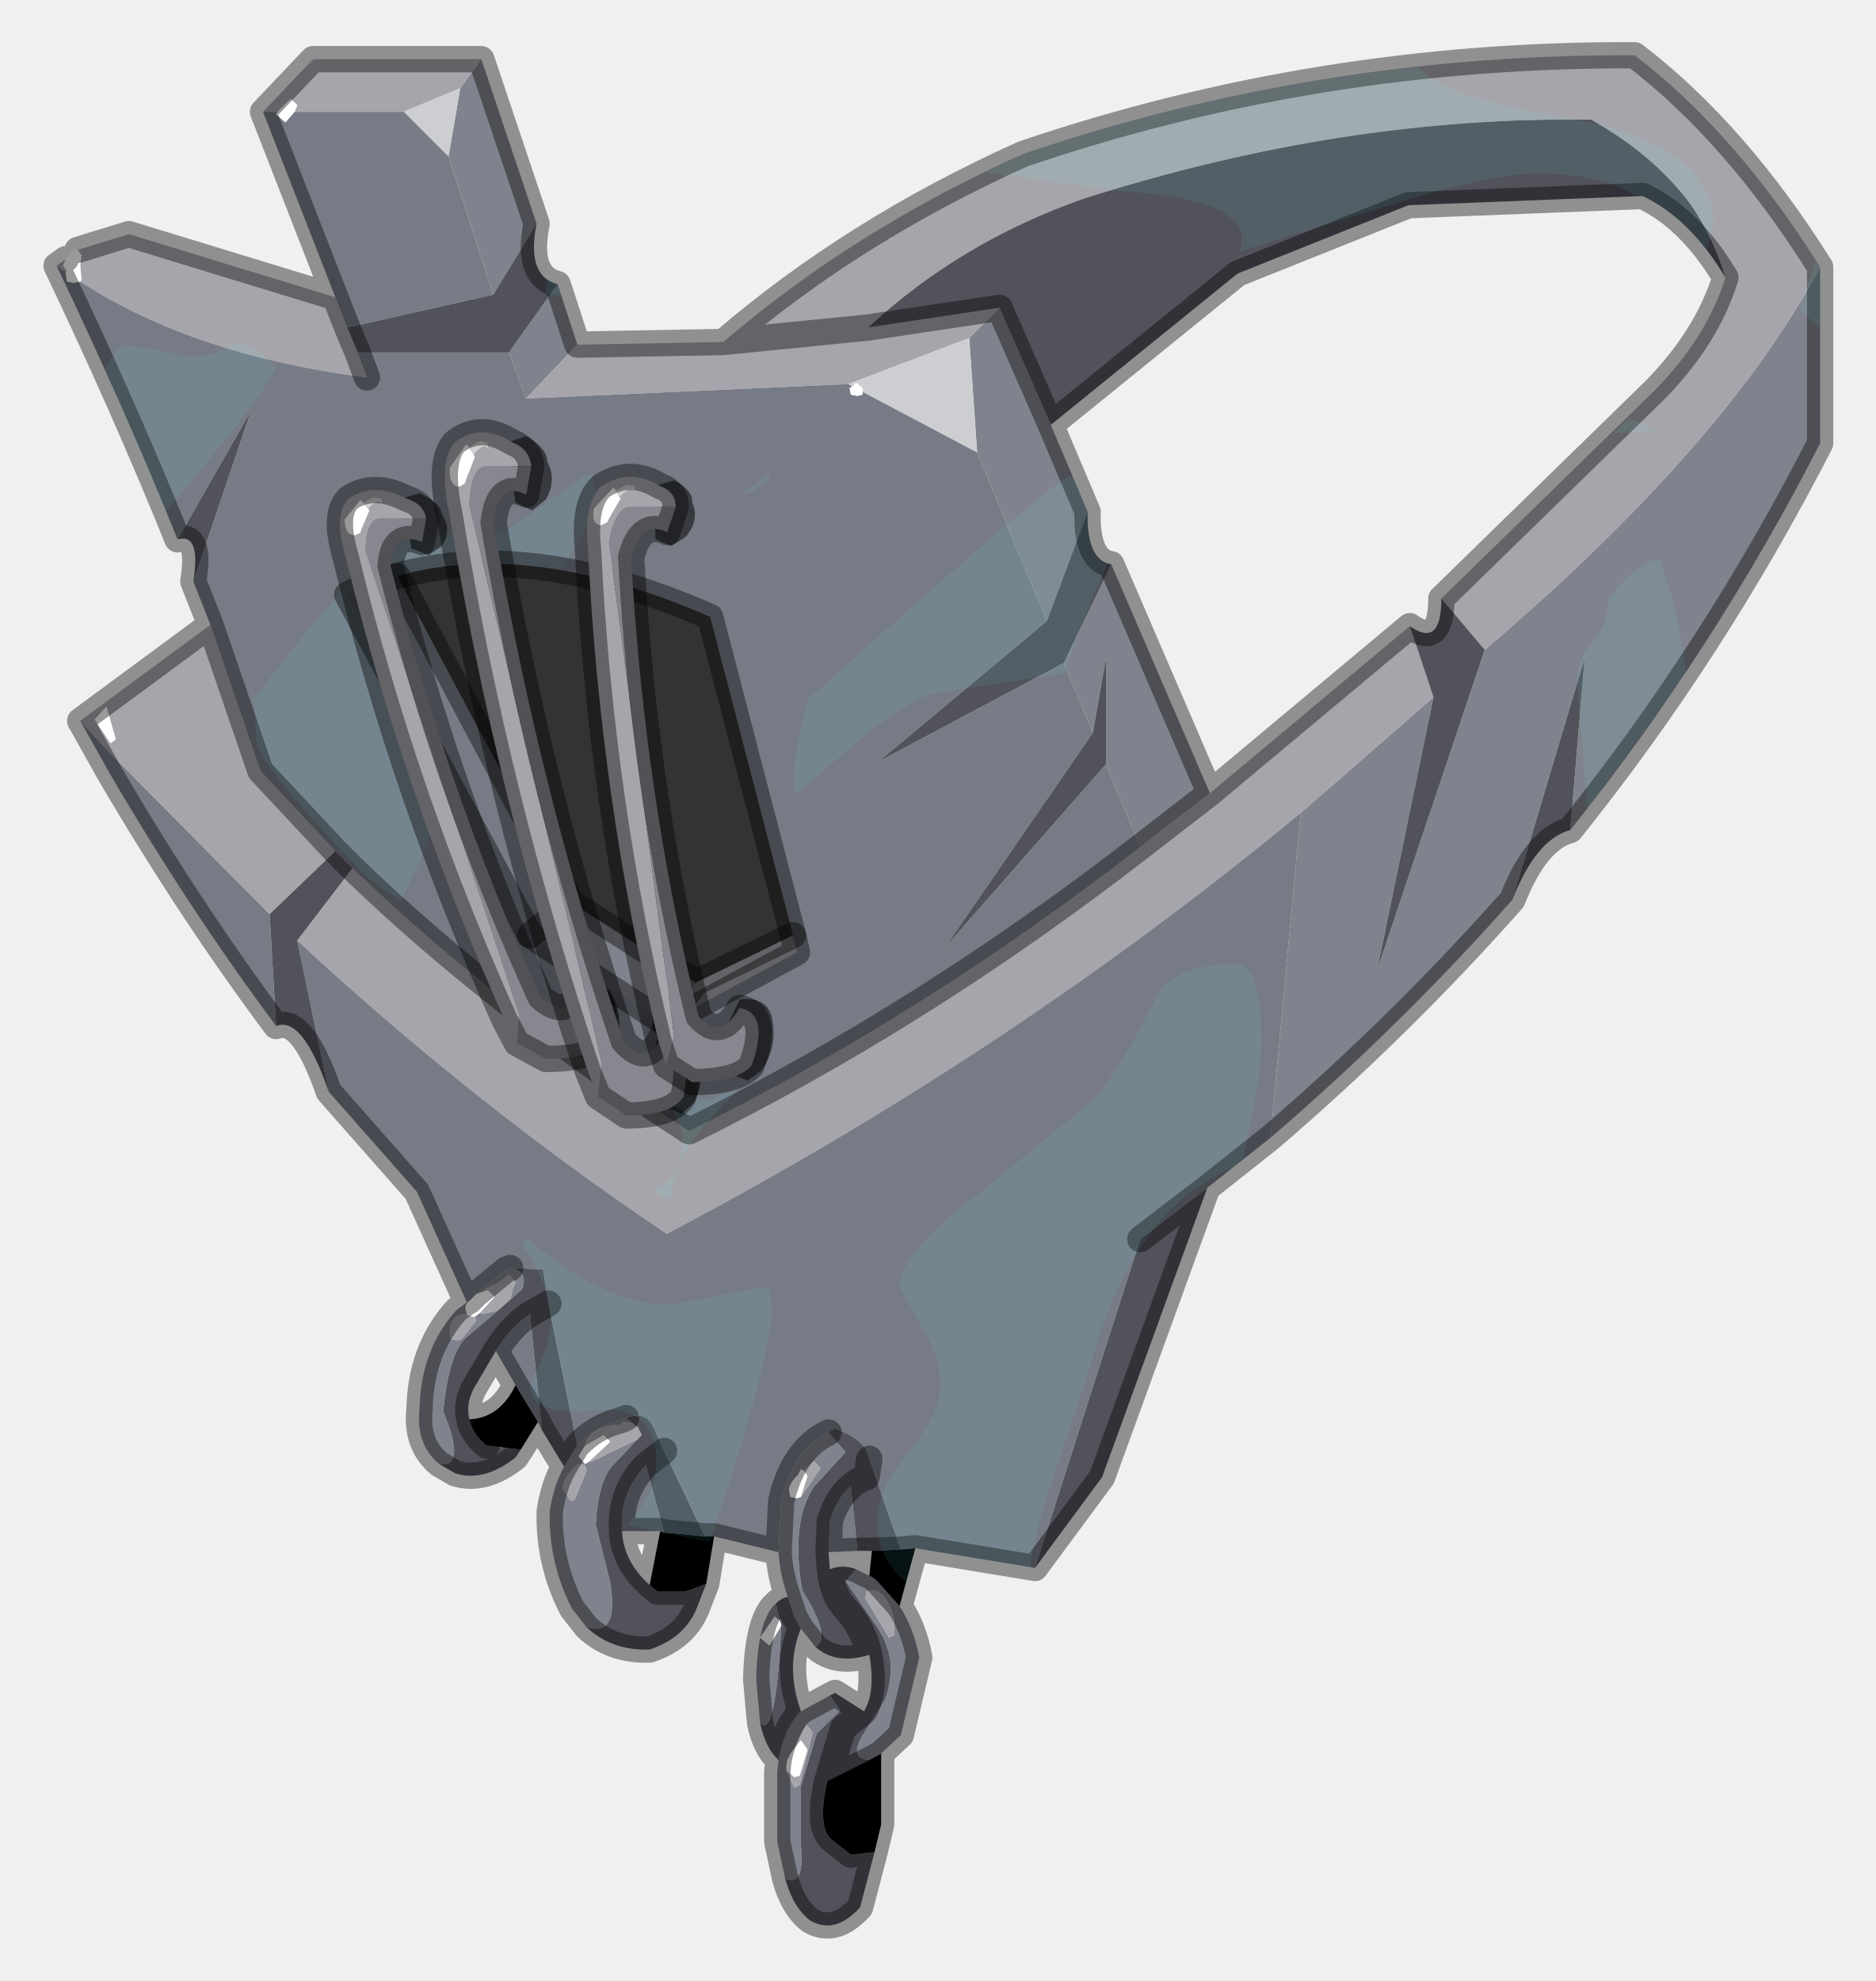
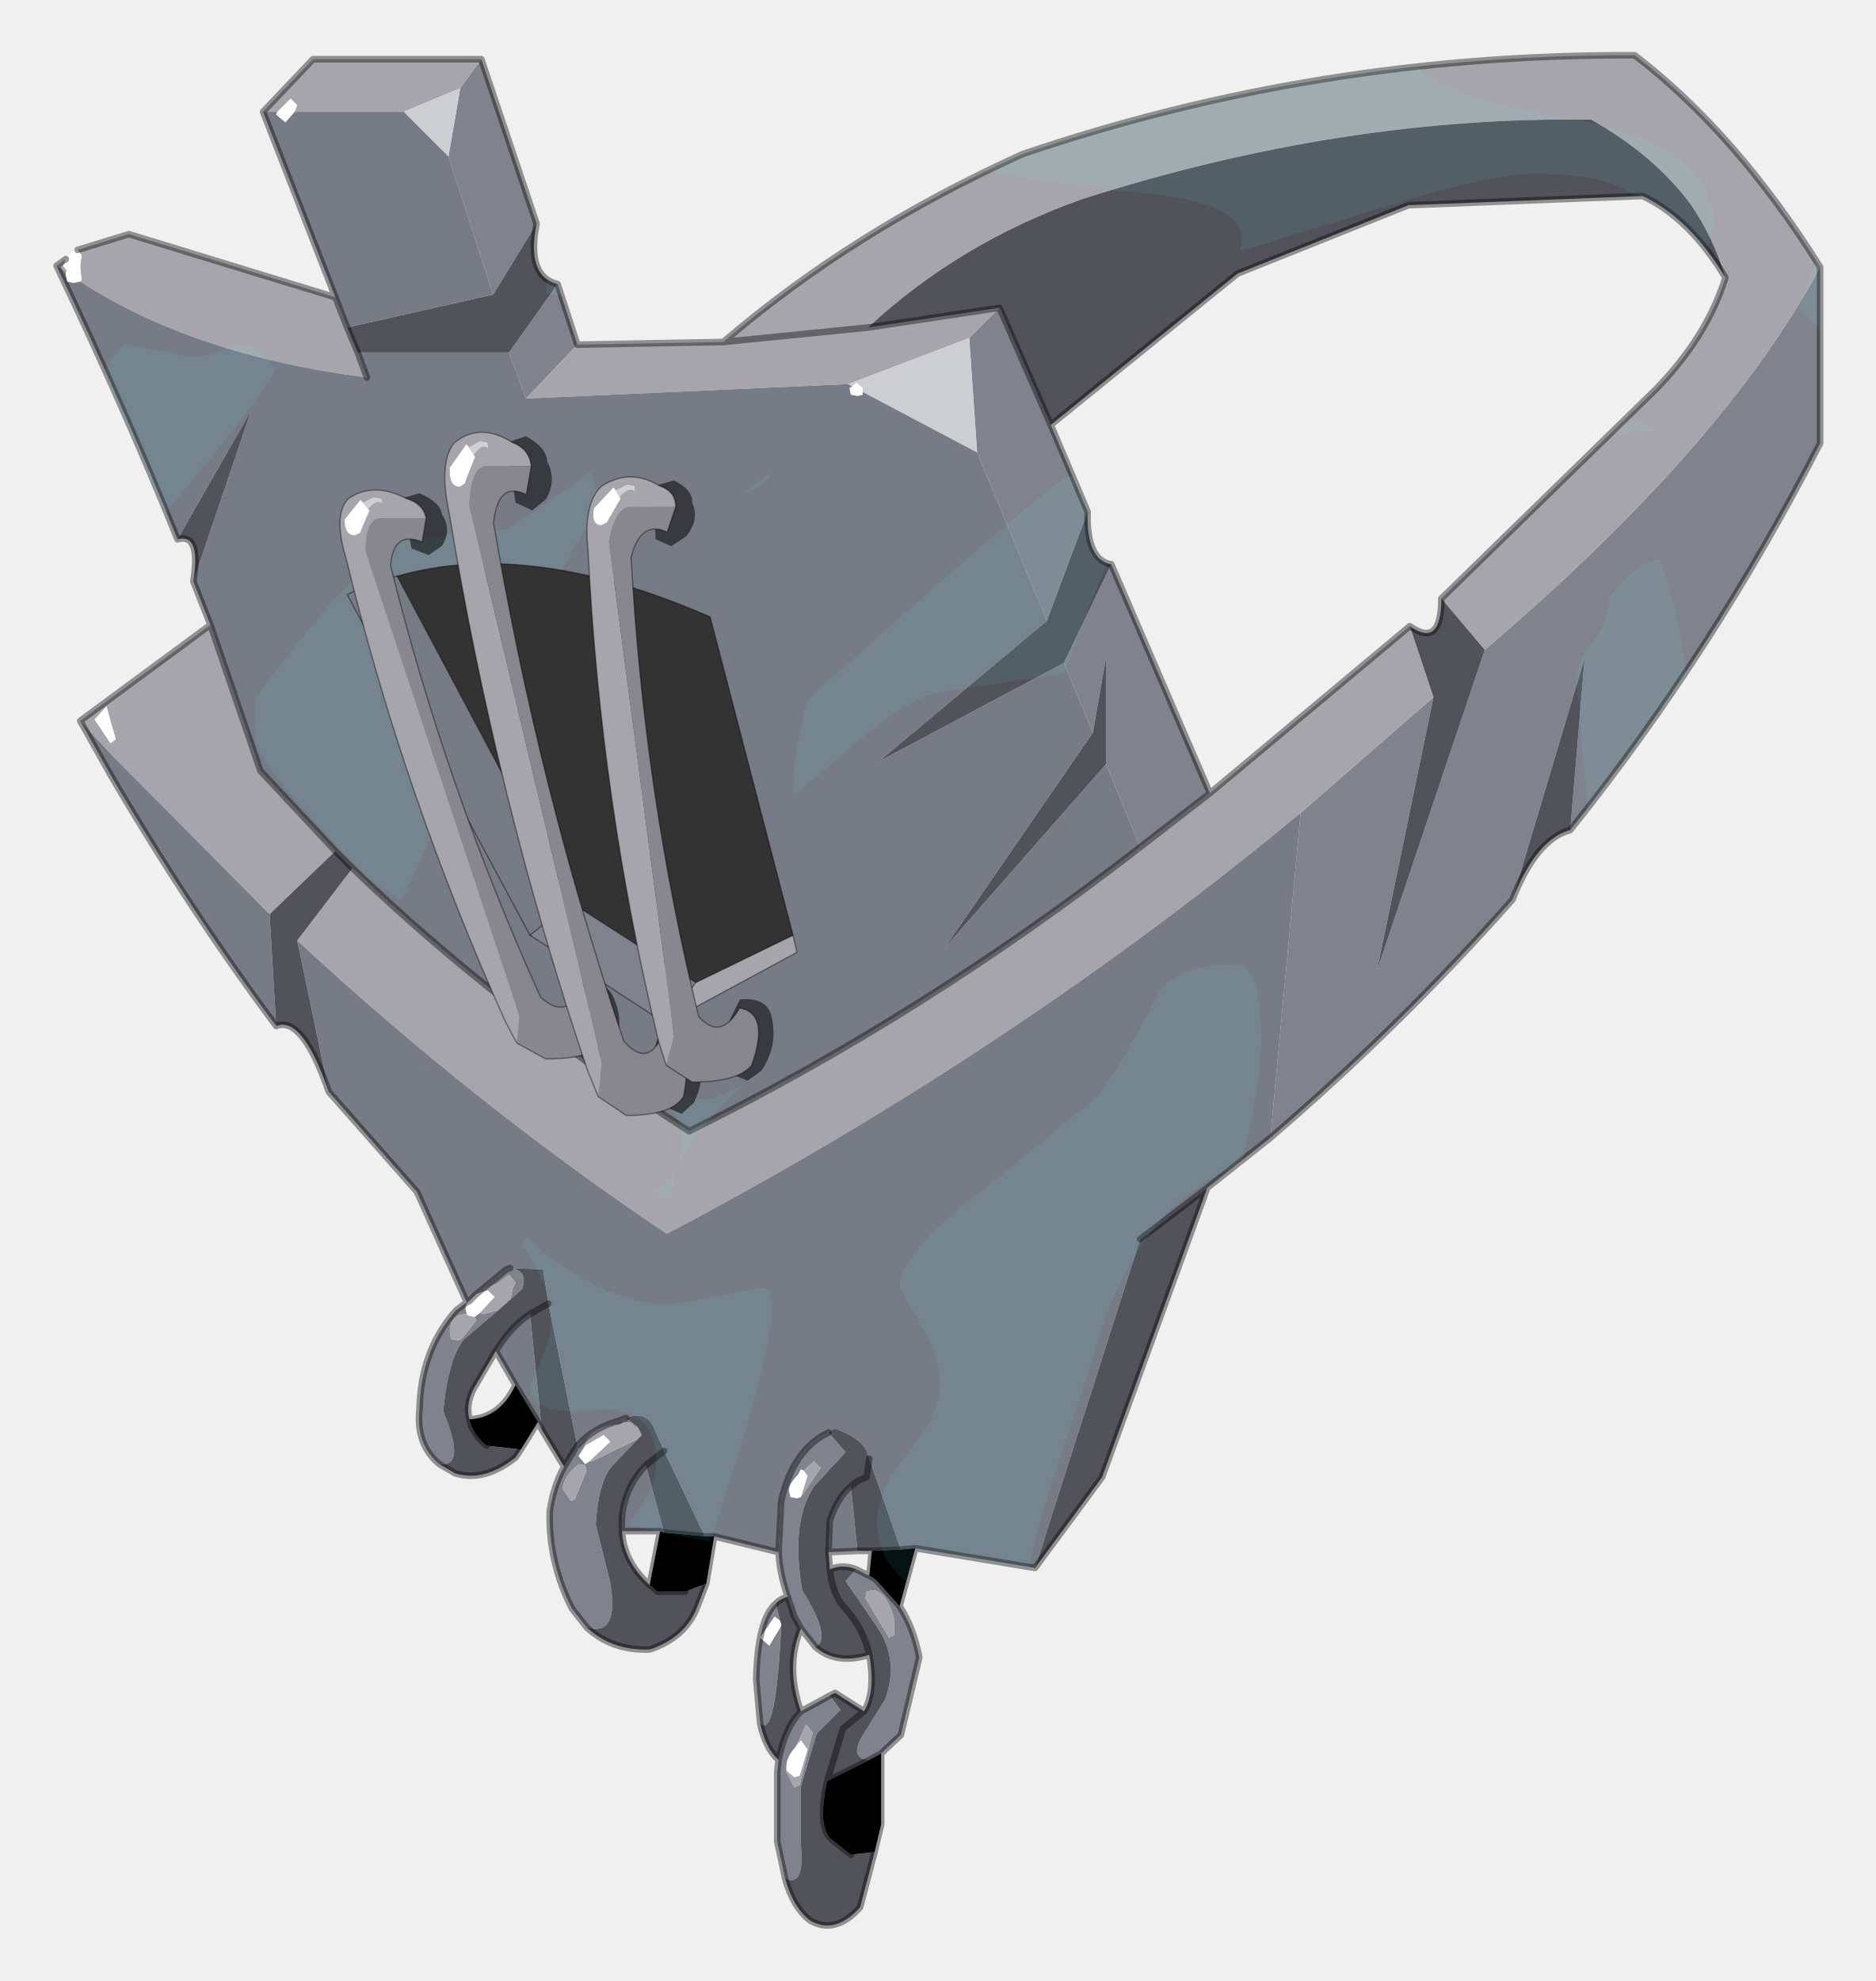
<svg xmlns="http://www.w3.org/2000/svg" xmlns:xlink="http://www.w3.org/1999/xlink" width="71.3" height="75.3" viewBox="239.3 162.8 71.3 75.3">
  <g transform="matrix(1, 0, 0, 1, 0, 0)">
    <use xlink:href="#object-0" width="67.25" height="71.3" transform="matrix(1, 0, 0, 1, 241.35, 164.8)" />
    <use xlink:href="#object-1" width="10.65" height="21.65" transform="matrix(1, 0, 0, 1, 252.2, 181.4)" />
    <use xlink:href="#object-3" width="10.65" height="21.65" transform="matrix(1, 0, -0.0457, 1.2009, 256.25, 179.2)" />
    <use xlink:href="#object-5" width="10.65" height="21.65" transform="matrix(1, 0, -0.1911, 1.0638, 261.9, 180.9)" />
  </g>
  <defs>
    <g transform="matrix(1, 0, 0, 1, -241.35, -164.8)" id="object-0">
      <path fill-rule="evenodd" fill="#80838d" stroke="none" d="M276.15 175.65L277.3 174.5L279.25 178.95L280.65 182.25L279.1 186.4L276.45 180L276.15 175.65M261.25 175.9L259.3 177.95L258.65 176.2L260.5 173.6L261.25 175.9M308.5 172.95L308.5 179.65Q304.45 187.55 299 194.35L299.55 187.8L296.8 197Q292.55 201.8 287.6 206.05L288.75 193.7L293.8 189.3L291.65 199.7L295.75 187.5Q304.9 179.7 308.5 172.95M273.5 223.85Q274.05 224.7 274.25 225.8L273.55 228.75L272.8 229.45L272.35 229.7Q271.5 229.65 272.2 228.6L272.95 227.4Q273.5 225.9 272.65 224.65L271.45 222.9L271.85 222.45L272.35 222.7Q272.5 222.75 272.65 222.9L273.5 223.85M269.15 234.2L268.85 232.8L268.85 230.15L268.9 229.7Q269.15 228.45 269.75 227.85L270.85 227.25L271.25 227.8L270.35 228.7L269.75 230.7L269.75 232.95Q269.9 234.55 269.15 234.2M268.2 228.3L268.05 226.65Q268.1 224.35 268.8 223.75L268.95 224.4L268.75 224.25L268.2 225.05L268.55 225.35L269 224.6Q268.8 228.95 268.2 228.3M269.25 223.5Q268.95 222.65 268.9 221.8L269 219.85Q269.45 217.9 270.8 217.25L271.45 218L270.25 219.3Q269.35 220.65 269.8 223.25Q270.95 225.1 270.3 225.4L269.75 224.7L269.5 224.25L269.25 223.5M261.6 224.65L261.05 223.95Q260.15 222.2 260.2 220.25Q260.35 219.25 260.75 218.55L261.15 217.9L261.25 217.75Q261.9 217.05 262.85 216.8L263.1 216.7L263.55 217.05L263.4 217L263.35 216.9L263 216.85L262.9 216.95Q261.7 217 261.55 217.75L261.3 218.15L261.55 218.45L261.7 218.35L261.75 218.35L261.8 218.35L263.55 217.5L262.55 218.55Q262.05 219.15 261.95 220.75L262.5 222.95Q262.85 225.05 261.6 224.65M256 218.45Q255.1 217.7 255.25 216.35Q255.3 214.1 256.65 212.6L257.05 212.3L257.15 212.25Q257 212.35 257 212.55L257.05 212.75Q256.4 212.75 256.4 213.45L256.45 213.7L256.7 213.75L256.85 213.7L257.4 213L257.35 212.85L257.55 212.7L257.65 212.75L258.25 212.6L256.95 213.7Q256.35 214.4 256.15 216.45Q257.05 218.6 256 218.45M257.6 165.05L259.7 171.3L258.05 174L256.35 168.75L256.8 166.15L257.6 165.05M285.3 192.95L282.65 195L281.35 191.85L281.35 187.8L280.85 190.65L279.75 188L281.55 184.25L285.3 192.95M269.75 219.7L270.5 218.6L270.25 218.35L269.85 218.7L269.75 218.65L269.65 218.85Q269.3 219.2 269.3 219.45L269.35 219.7L269.6 219.75L269.75 219.7M272.25 223.3L272.2 223.55L273.1 225.05L273.3 224.95L273.3 224.35Q273 223.25 272.45 223.25L272.25 223.3M269.2 230.1L269.2 230.15L269.5 230.75L269.7 230.65L270.2 228.65L269.95 228.35L269.55 229.2Q269.2 229.6 269.2 229.95L269.2 230.1M257.4 212L258.55 211.05L258.7 211Q259.4 211.1 259.15 211.8L258.7 212.2L258.8 211.75L258.9 211.55L258.65 211.25L258.2 211.6Q257.85 211.7 257.65 211.9L257.4 212M260.7 219.4L261 219.85L261.15 219.8L261.6 218.7L261.55 218.5L261.3 218.45Q260.7 218.95 260.7 219.4" />
      <path fill-rule="evenodd" fill="#a6a5ab" stroke="none" d="M277.3 174.5L276.15 175.65L271.55 177.4L259.3 177.95L261.25 175.9L266.8 175.8L272.3 175.25L277.3 174.5M272.3 175.25L266.8 175.8Q271.75 171.55 278.2 168.65Q289.4 164.85 301.45 164.9Q305.3 167.85 308.5 172.95Q304.9 179.7 295.75 187.5L294.1 185.55L302.25 177.6Q304.2 175.6 304.9 173.35Q304.45 171.85 303.6 170.6Q302.2 168.7 299.8 167.35Q290.4 167.2 280.5 170.35Q275.8 172 272.3 175.25M242.35 190.2L247.3 186.55L249.2 192.1L252.05 195.15L249.55 197.55L243.5 191.45L242.35 190.2M241.45 172.9L241.8 172.65L241.7 172.9L241.85 173.1L241.8 173.15L241.45 172.9M242.25 172.3L244.2 171.7L252.05 174.1L252.5 175.25L252.9 176.2L253.25 177.15Q246.65 176.3 242.35 173.5L242.4 173.45L242.35 172.9L242.4 172.5L242.25 172.3M249.3 167.05L251.2 165.05L257.6 165.05L256.8 166.15L254.65 167.05L250.5 167.05L250.6 166.8L250.35 166.55L249.85 167.05L249.3 167.05M292.9 186.6L293.8 189.3L288.75 193.7Q277.75 202.8 264.65 209.7Q257.35 204.8 250.6 198.55L252.7 195.8Q258.2 201.1 265.5 205.8Q274.4 201.4 282.65 195L285.3 192.95L292.9 186.6M269.85 218.7L270.25 218.35L270.5 218.6L269.75 219.7L270 218.9L269.85 218.7M272.25 223.3L272.45 223.25Q273 223.25 273.3 224.35L273.3 224.95L273.1 225.05L272.2 223.55L272.25 223.3M269.2 230.1L269.5 230.35L269.7 230.3L270 229.3L269.75 228.95L269.55 229.2L269.95 228.35L270.2 228.65L269.7 230.65L269.5 230.75L269.2 230.15L269.2 230.1M243.5 191.05L243.7 190.9L243.5 190.2L243.35 189.65L242.9 190.15L243.5 191.05M258.7 212.2L258.25 212.6L257.65 212.75L257.55 212.7L258.1 212.1L257.85 211.85L257.65 211.9Q257.85 211.7 258.2 211.6L258.65 211.25L258.9 211.55L258.8 211.75L258.7 212.2M261.7 218.35L262.5 217.6L262.25 217.35L261.55 217.75Q261.7 217 262.9 216.95L263 216.85L263.35 216.9L263.4 217L263.55 217.05L263.7 217.35L263.55 217.5L261.8 218.35L261.75 218.35L261.7 218.35M260.7 219.4Q260.7 218.95 261.3 218.45L261.55 218.5L261.6 218.7L261.15 219.8L261 219.85L260.7 219.4M257.05 212.75L257.1 212.8L257.3 212.85L257.35 212.85L257.4 213L256.85 213.7L256.7 213.75L256.45 213.7L256.4 213.45Q256.4 212.75 257.05 212.75" />
      <path fill-rule="evenodd" fill="#cdced1" stroke="none" d="M276.15 175.65L276.45 180L272.1 177.7L272.1 177.55L271.85 177.35L271.7 177.5L271.55 177.4L276.15 175.65M254.65 167.05L256.8 166.15L256.35 168.75L254.65 167.05" />
      <path fill-rule="evenodd" fill="#777b86" stroke="none" d="M276.45 180L279.1 186.4L272.7 191.75L279.75 188L280.85 190.65L275.2 198.85L281.35 191.85L282.65 195Q274.4 201.4 265.5 205.8Q258.2 201.1 252.7 195.8L252.05 195.15L249.2 192.1L247.3 186.55L246.65 184.9L248.85 178.4L246.05 183.3Q244.05 178.35 241.45 172.9L241.8 173.15L241.8 173.2L241.85 173.5L242.1 173.55L242.35 173.5Q246.65 176.3 253.25 177.15L252.9 176.2L258.65 176.2L259.3 177.95L271.55 177.4L271.7 177.5L271.6 177.55L271.65 177.8L271.9 177.85L272.1 177.8L272.1 177.7L276.45 180M287.6 206.05L285.2 207.95L282.65 209.9L278.65 222.4L274.1 221.65L273.55 221.7L272.35 218.25L272.25 217.95Q272 217.45 271.05 217.1Q270.9 217.15 270.8 217.25Q269.45 217.9 269 219.85L268.9 221.8L266.45 221.2L266.1 221.2L264.55 217.95L264.15 217.05Q263.85 216.4 263.1 216.7L262.85 216.8Q261.9 217.05 261.25 217.75L260.15 212.35L259.95 211.05L258.7 211L258.55 211.05L257.4 212L257.15 212.25L257.05 212.3L255.15 208.1L251.8 204.3L250.6 198.55Q257.35 204.8 264.65 209.7Q277.75 202.8 288.75 193.7L287.6 206.05M259.9 217.15L259.75 216.85L258.9 215.45L258.15 214.15Q258.75 213.2 259.45 212.75L259.9 217.15M249.8 201.8Q246.55 197.45 243.5 192.25L242.35 190.2L243.5 191.45L249.55 197.55L249.8 201.8M252.05 174.1L249.3 167.05L249.85 167.05L249.8 167.15L250.15 167.45L250.5 167.05L254.65 167.05L256.35 168.75L258.05 174L252.5 175.25L252.05 174.1M270.8 221.8L270.85 220.6Q271.15 219.7 271.65 219.3L271.9 221.75L270.8 221.8M263.85 218.5L264.55 221.05L264.4 221L262.95 221Q262.85 219.55 263.85 218.5" />
      <path fill-rule="evenodd" fill="#52525b" stroke="none" d="M279.1 186.4L280.65 182.25Q280.6 184.1 281.55 184.25L279.75 188L272.7 191.75L279.1 186.4M279.25 178.95L277.3 174.5L272.3 175.25Q275.8 172 280.5 170.35Q290.4 167.2 299.8 167.35Q302.2 168.7 303.6 170.6Q304.45 171.85 304.9 173.35Q303.55 171.1 301.75 170.25L292.85 170.6L286.35 173.2L279.25 178.95M299 194.35Q297.7 194.7 296.8 197L299.55 187.8L299 194.35M285.2 207.95L281.2 218.95L278.65 222.4L282.65 209.9L285.2 207.95M272.55 233.2L272 235.3Q271.05 236.35 270.1 235.8Q269.45 235.3 269.15 234.2Q269.9 234.55 269.75 232.95L269.75 230.7L270.35 228.7L271.25 227.8L270.85 227.25L271.05 227.15L272.15 227.85Q272.6 227.1 272.35 225.7Q271.1 226.1 270.3 225.4Q270.95 225.1 269.8 223.25Q269.35 220.65 270.25 219.3L271.45 218L270.8 217.25Q270.9 217.15 271.05 217.1Q272 217.45 272.25 217.95L272.35 218.25L272.25 218.95Q271.9 219.05 271.65 219.3Q271.15 219.7 270.85 220.6L270.8 221.8L270.85 222.45Q270.95 223.45 271.45 223.95Q272.15 224.75 272.35 225.7Q272.15 224.75 271.45 223.95Q270.95 223.45 270.85 222.45Q271.35 222.25 271.85 222.45L271.45 222.9L272.65 224.65Q273.5 225.9 272.95 227.4L272.2 228.6Q271.5 229.65 272.35 229.7L270.75 230.5L271.35 228.5L272.15 227.85L271.35 228.5L270.75 230.5Q270.35 232.3 270.95 232.75L271.65 233.3L272.55 233.2M268.9 229.7Q268.4 229.25 268.2 228.3Q268.8 228.95 269 224.6L269 224.55L268.95 224.4L268.8 223.75Q269 223.55 269.25 223.5L269.5 224.25L269.75 224.7Q269.15 226.15 269.75 227.85Q269.15 228.45 268.9 229.7M266.15 223L265.8 223.9Q265.35 225.05 264 225.5Q262.55 225.55 261.6 224.65Q262.85 225.05 262.5 222.95L261.95 220.75Q262.05 219.15 262.55 218.55L263.55 217.5L263.7 217.35L263.55 217.05L263.1 216.7Q263.85 216.4 264.15 217.05L264.55 217.95L266.1 221.2L264.55 221.05L263.85 218.5L264.55 217.95L263.85 218.5Q262.85 219.55 262.95 221Q263 222.15 264 223.05L264.3 223.3L265.35 223.3L266.15 223M260.75 218.55L259.9 217.15L259.45 212.75L260.15 212.35L259.95 211.05L258.7 211Q259.4 211.1 259.15 211.8L258.7 212.2L258.25 212.6L256.95 213.7Q256.35 214.4 256.15 216.45Q257.05 218.6 256 218.45L256.6 218.8Q257.7 219.15 258.9 218.2L259.1 217.9L257.8 217.75Q257.25 217.3 257.15 216.75Q257 216.2 257.3 215.6L258.15 214.15Q258.75 213.2 259.45 212.75L260.15 212.35L261.25 217.75L261.15 217.9L260.75 218.55M251.8 204.3Q250.8 201.4 249.8 201.8L249.55 197.55L252.05 195.15L252.7 195.8L250.6 198.55L251.8 204.3M246.65 184.9Q246.95 183.05 246.05 183.3L248.85 178.4L246.65 184.9M259.7 171.3Q259.3 173.3 260.5 173.6L258.65 176.2L252.9 176.2L252.5 175.25L258.05 174L259.7 171.3M292.9 186.6Q294.1 187.45 294.1 185.55L295.75 187.5L291.65 199.7L293.8 189.3L292.9 186.6M280.85 190.65L281.35 187.8L281.35 191.85L275.2 198.85L280.85 190.65M271.65 219.3Q271.9 219.05 272.25 218.95L272.35 218.25L273.55 221.7L272.45 221.75L271.9 221.75L271.65 219.3" />
      <path fill-rule="evenodd" fill="#ffffff" stroke="none" d="M271.7 177.5L271.85 177.35L272.1 177.55L272.1 177.7L272.1 177.8L271.9 177.85L271.65 177.8L271.6 177.55L271.7 177.5M241.8 172.65L242.15 172.25L242.25 172.3L242.4 172.5L242.35 172.9L242.4 173.45L242.35 173.5L242.1 173.55L241.85 173.5L241.8 173.2L241.8 173.15L241.85 173.1L241.7 172.9L241.8 172.65M269.75 219.7L269.6 219.75L269.35 219.7L269.3 219.45Q269.3 219.2 269.65 218.85L269.75 218.65L269.85 218.7L270 218.9L269.75 219.7M268.95 224.4L269 224.55L269 224.6L268.55 225.35L268.2 225.05L268.75 224.25L268.95 224.4M269.55 229.2L269.75 228.95L270 229.3L269.7 230.3L269.5 230.35L269.2 230.1L269.2 229.95Q269.2 229.6 269.55 229.2M250.5 167.05L250.15 167.45L249.8 167.15L249.85 167.05L250.35 166.55L250.6 166.8L250.5 167.05M243.5 191.05L242.9 190.15L243.35 189.65L243.5 190.2L243.7 190.9L243.5 191.05M261.55 217.75L262.25 217.35L262.5 217.6L261.7 218.35L261.55 218.45L261.3 218.15L261.55 217.75M257.4 212L257.65 211.9L257.85 211.85L258.1 212.1L257.55 212.7L257.35 212.85L257.3 212.85L257.1 212.8L257.05 212.75L257 212.55Q257 212.35 257.15 212.25L257.4 212" />
      <path fill-rule="evenodd" fill="#000000" stroke="none" d="M274.1 221.65L273.5 223.85L272.65 222.9Q272.5 222.75 272.35 222.7L272.45 221.75L273.55 221.7L274.1 221.65M272.8 229.45L272.8 232.15L272.55 233.2L271.65 233.3L270.95 232.75Q270.35 232.3 270.75 230.5L272.35 229.7L272.8 229.45M266.45 221.2L266.15 223L265.35 223.3L264.3 223.3L264 223.05L264.4 221L264.55 221.05L266.1 221.2L266.45 221.2M259.75 216.85L259.1 217.9L257.8 217.75Q257.25 217.3 257.15 216.75Q258.3 216.7 258.9 215.45L259.75 216.85" />
-       <path fill="none" stroke="#000000" stroke-opacity="0.4" vector-effect="non-scaling-stroke" stroke-width="1" stroke-linecap="round" stroke-linejoin="round" d="M280.65 182.25L279.25 178.95L277.3 174.5L272.3 175.25L266.8 175.8L261.25 175.9L260.5 173.6Q259.3 173.3 259.7 171.3L257.6 165.05L251.2 165.05L249.3 167.05L252.05 174.1L244.2 171.7L242.25 172.3M304.9 173.35Q303.55 171.1 301.75 170.25L292.85 170.6L286.35 173.2L279.25 178.95M266.8 175.8Q271.75 171.55 278.2 168.65Q289.4 164.85 301.45 164.9Q305.3 167.85 308.5 172.95L308.5 179.65Q304.45 187.55 299 194.35Q297.7 194.7 296.8 197Q292.55 201.8 287.6 206.05L285.2 207.95L281.2 218.95L278.65 222.4L274.1 221.65L273.5 223.85Q274.05 224.7 274.25 225.8L273.55 228.75L272.8 229.45L272.8 232.15L272.55 233.2L272 235.3Q271.05 236.35 270.1 235.8Q269.45 235.3 269.15 234.2L268.85 232.8L268.85 230.15L268.9 229.7Q268.4 229.25 268.2 228.3L268.05 226.65Q268.1 224.35 268.8 223.75Q269 223.55 269.25 223.5Q268.95 222.65 268.9 221.8L266.45 221.2L266.15 223L265.8 223.9Q265.35 225.05 264 225.5Q262.55 225.55 261.6 224.65L261.05 223.95Q260.15 222.2 260.2 220.25Q260.35 219.25 260.75 218.55L259.9 217.15L259.75 216.85L259.1 217.9L258.9 218.2Q257.7 219.15 256.6 218.8L256 218.45Q255.1 217.7 255.25 216.35Q255.3 214.1 256.65 212.6L257.05 212.3L255.15 208.1L251.8 204.3Q250.8 201.4 249.8 201.8Q246.55 197.45 243.5 192.25L242.35 190.2L247.3 186.55L246.65 184.9Q246.95 183.05 246.05 183.3Q244.05 178.35 241.45 172.9L241.8 172.65M294.1 185.55L302.25 177.6Q304.2 175.6 304.9 173.35M292.9 186.6Q294.1 187.45 294.1 185.55M292.9 186.6L285.3 192.95L282.65 195Q274.4 201.4 265.5 205.8Q258.2 201.1 252.7 195.8L252.05 195.15L249.2 192.1L247.3 186.55M281.55 184.25Q280.6 184.1 280.65 182.25M285.3 192.95L281.55 184.25M270.3 225.4Q271.1 226.1 272.35 225.7Q272.15 224.75 271.45 223.95Q270.95 223.45 270.85 222.45L270.8 221.8L270.85 220.6Q271.15 219.7 271.65 219.3Q271.9 219.05 272.25 218.95L272.35 218.25M273.55 221.7L274.1 221.65M270.8 217.25Q269.45 217.9 269 219.85L268.9 221.8M272.45 221.75L273.55 221.7M271.85 222.45L272.35 222.7L272.45 221.75L271.9 221.75L270.8 221.8M272.35 229.7L272.8 229.45M272.35 222.7Q272.5 222.75 272.65 222.9L273.5 223.85M269.75 224.7L270.3 225.4M269.25 223.5L269.5 224.25L269.75 224.7Q269.15 226.15 269.75 227.85L270.85 227.25L271.05 227.15L272.15 227.85Q272.6 227.1 272.35 225.7M270.85 222.45Q271.35 222.25 271.85 222.45M272.15 227.85L271.35 228.5L270.75 230.5L272.35 229.7M269.75 227.85Q269.15 228.45 268.9 229.7M270.75 230.5Q270.35 232.3 270.95 232.75L271.65 233.3M285.2 207.95L282.65 209.9M253.25 177.15L252.9 176.2L252.5 175.25L252.05 174.1M261.25 217.75Q261.9 217.05 262.85 216.8L263.1 216.7M266.1 221.2L266.45 221.2M257.4 212L258.55 211.05L258.7 211M260.15 212.35L259.45 212.75Q258.75 213.2 258.15 214.15L257.3 215.6Q257 216.2 257.15 216.75Q258.3 216.7 258.9 215.45L259.75 216.85M257.15 216.75Q257.25 217.3 257.8 217.75M261.15 217.9L260.75 218.55M264.55 217.95L263.85 218.5Q262.85 219.55 262.95 221L264.4 221L264.55 221.05L266.1 221.2M257.15 212.25L257.05 212.3M257.15 212.25L257.4 212M264.4 221L264 223.05L264.3 223.3L265.35 223.3M262.95 221Q263 222.15 264 223.05M258.15 214.15L258.9 215.45" />
+       <path fill="none" stroke="#000000" stroke-opacity="0.4" vector-effect="non-scaling-stroke" stroke-width="0.25" stroke-linecap="round" stroke-linejoin="round" d="M280.65 182.25L279.25 178.95L277.3 174.5L272.3 175.25L266.8 175.8L261.25 175.9L260.5 173.6Q259.3 173.3 259.7 171.3L257.6 165.05L251.2 165.05L249.3 167.05L252.05 174.1L244.2 171.7L242.25 172.3M304.9 173.35Q303.55 171.1 301.75 170.25L292.85 170.6L286.35 173.2L279.25 178.95M266.8 175.8Q271.75 171.55 278.2 168.65Q289.4 164.85 301.45 164.9Q305.3 167.85 308.5 172.95L308.5 179.65Q304.45 187.55 299 194.35Q297.7 194.7 296.8 197Q292.55 201.8 287.6 206.05L285.2 207.95L281.2 218.95L278.65 222.4L274.1 221.65L273.5 223.85Q274.05 224.7 274.25 225.8L273.55 228.75L272.8 229.45L272.8 232.15L272.55 233.2L272 235.3Q271.05 236.35 270.1 235.8Q269.45 235.3 269.15 234.2L268.85 232.8L268.85 230.15L268.9 229.7Q268.4 229.25 268.2 228.3L268.05 226.65Q268.1 224.35 268.8 223.75Q269 223.55 269.25 223.5Q268.95 222.65 268.9 221.8L266.45 221.2L266.15 223L265.8 223.9Q265.35 225.05 264 225.5Q262.55 225.55 261.6 224.65L261.05 223.95Q260.15 222.2 260.2 220.25Q260.35 219.25 260.75 218.55L259.9 217.15L259.75 216.85L259.1 217.9L258.9 218.2Q257.7 219.15 256.6 218.8L256 218.45Q255.1 217.7 255.25 216.35Q255.3 214.1 256.65 212.6L257.05 212.3L255.15 208.1L251.8 204.3Q250.8 201.4 249.8 201.8Q246.55 197.45 243.5 192.25L242.35 190.2L247.3 186.55L246.65 184.9Q246.95 183.05 246.05 183.3Q244.05 178.35 241.45 172.9L241.8 172.65M294.1 185.55L302.25 177.6Q304.2 175.6 304.9 173.35M292.9 186.6Q294.1 187.45 294.1 185.55M292.9 186.6L285.3 192.95L282.65 195Q274.4 201.4 265.5 205.8Q258.2 201.1 252.7 195.8L252.05 195.15L249.2 192.1L247.3 186.55M281.55 184.25Q280.6 184.1 280.65 182.25M285.3 192.95L281.55 184.25M270.3 225.4Q271.1 226.1 272.35 225.7Q272.15 224.75 271.45 223.95Q270.95 223.45 270.85 222.45L270.8 221.8L270.85 220.6Q271.15 219.7 271.65 219.3Q271.9 219.05 272.25 218.95L272.35 218.25M273.55 221.7L274.1 221.65M270.8 217.25Q269.45 217.9 269 219.85L268.9 221.8M272.45 221.75L273.55 221.7M271.85 222.45L272.35 222.7L272.45 221.75L271.9 221.75L270.8 221.8M272.35 229.7L272.8 229.45M272.35 222.7Q272.5 222.75 272.65 222.9L273.5 223.85M269.75 224.7L270.3 225.4M269.25 223.5L269.5 224.25L269.75 224.7Q269.15 226.15 269.75 227.85L270.85 227.25L271.05 227.15L272.15 227.85Q272.6 227.1 272.35 225.7M270.85 222.45Q271.35 222.25 271.85 222.45M272.15 227.85L271.35 228.5L270.75 230.5L272.35 229.7M269.75 227.85Q269.15 228.45 268.9 229.7M270.75 230.5Q270.35 232.3 270.95 232.75L271.65 233.3M285.2 207.95L282.65 209.9M253.25 177.15L252.9 176.2L252.5 175.25L252.05 174.1M261.25 217.75Q261.9 217.05 262.85 216.8L263.1 216.7M266.1 221.2L266.45 221.2M257.4 212L258.55 211.05L258.7 211M260.15 212.35L259.45 212.75Q258.75 213.2 258.15 214.15L257.3 215.6Q257 216.2 257.15 216.75Q258.3 216.7 258.9 215.45L259.75 216.85M257.15 216.75Q257.25 217.3 257.8 217.75M261.15 217.9L260.75 218.55M264.55 217.95L263.85 218.5Q262.85 219.55 262.95 221L264.4 221L264.55 221.05L266.1 221.2M257.15 212.25L257.05 212.3M257.15 212.25L257.4 212M264.4 221L264 223.05L264.3 223.3L265.35 223.3M262.95 221Q263 222.15 264 223.05M258.15 214.15L258.9 215.45" />
      <path fill-rule="evenodd" fill="#66ffff" fill-opacity="0.078" stroke="none" d="M280.1 180.9L280.65 182.25Q280.6 183.95 281.4 184.25L280.8 185.6L279.75 188.4L275.1 189.1Q273.85 189.25 271.3 191.5L269.55 193L269.45 192.7Q269.5 191.3 270 189.4Q279.5 180.9 280 180.9L280.1 180.9M276.75 169.35L278.2 168.65Q285.55 166.15 293.25 165.35Q294.05 166.45 298.75 167.25Q304.45 168.25 304.45 171.35L304.2 172.3Q303.1 170.9 301.75 170.25L301.4 170.2Q300.25 169.4 297.65 169.4Q295.95 169.4 291.65 170.75L286.45 172.35L286.45 172.3Q287.1 170.35 281.7 170.05L276.75 169.35M301.25 178.7L302.25 179.2L300.65 179.25L301.25 178.7M308.5 175.3L307.7 174.55L308.35 172.7L308.5 172.95L308.5 175.3M300.45 185.6L300.45 185.55L300.65 185.3Q301.6 184.15 302.4 184.05Q303.15 186.1 303.4 188.4L299.65 193.55L299.25 188.65Q299.25 187.9 299.85 187.2Q300.45 186.45 300.45 185.6M283.85 200.05Q284.65 199.45 286.3 199.45Q287.25 199.45 287.25 202.35Q287.25 203.85 286.55 206.85L286.15 207.2Q282.3 208.8 280.75 214.75L279.2 219.4Q278.65 221.1 278.45 222.4L274.1 221.65L273.75 222.95L273.65 222.85Q272.65 222 272.65 220.6Q272.65 219.45 273.85 218Q275.05 216.5 275.05 215.45Q275.05 214.35 274.3 213.15L273.5 211.75Q273.5 210.4 276.6 208.1L281 204.5Q281.95 203.3 283.35 200.55L283.6 200.2L283.85 200.05M245.8 176.2Q246.95 176.6 248 175.95Q248.7 175.55 249.8 176.8Q248.9 178.4 245.6 182.25L243.3 176.85Q243.8 175.9 244.1 175.9L245.8 176.2M251.35 165.05L250.8 165.5L251.2 165.05L251.35 165.05M260.5 173.6L260.65 174.05L260.05 173.95L260.1 173.45L260.5 173.6M258.65 182.9L261.75 180.75L262 181.5L261.9 182.35Q260.35 184.85 258.55 188.5L254.55 197.05L253.2 196.1Q249.1 191.8 249.05 191L248.95 189.4L249.75 188.35Q253.65 183.25 255.1 183.25L258.65 182.9M267.85 181.5L267.6 181.55L267.6 181.5L268.55 180.8L268.55 181L267.85 181.5M255.45 203.5L255.35 203.35L255.55 203.5L255.45 203.5M266.35 204.6L267.55 204.05Q264.85 206.55 264.85 208.2L264.85 208.35L264.5 208.35L264.15 208.05Q265.25 207.5 265.25 206.15Q265.25 205.25 264.05 203.95L264.65 203.85Q265.2 204.6 266.35 204.6M264.85 212.4L268.2 211.75Q268.7 211.75 268.55 211.9L268.65 212.4Q268.65 214.4 266.3 221.4L264.4 221.05L264.4 221L264.2 221L263.15 220.75Q264.25 219.55 264.25 218.35Q264.25 216.15 261.85 216.4Q259.45 216.65 259.45 215.45Q260.25 213.85 260.25 213.05Q260.25 211.65 259.15 210.1L259.35 209.85L259.9 210.35Q262.55 212.4 264.85 212.4" />
      <path fill-rule="evenodd" fill="#a6a5ab" stroke="none" d="M269.45 198.35L269.6 199L264.6 201.7L265.75 200.15L269.45 198.35" />
      <path fill-rule="evenodd" fill="#333333" stroke="none" d="M269.45 198.35L265.75 200.15L261 197.1L254.4 184.7Q259.45 183.25 266.3 186.25L269.45 198.35" />
      <path fill-rule="evenodd" fill="#80838d" stroke="none" d="M265.75 200.15L264.6 201.7L259.45 198.35L261 197.1L265.75 200.15" />
      <path fill-rule="evenodd" fill="#777b86" stroke="none" d="M259.45 198.35L252.5 185.4Q253.4 184.95 254.4 184.7L261 197.1L259.45 198.35" />
-       <path fill="none" stroke="#000000" stroke-opacity="0.4" vector-effect="non-scaling-stroke" stroke-width="1" stroke-linecap="round" stroke-linejoin="round" d="M264.6 201.7L269.6 199L269.45 198.35L266.3 186.25Q259.45 183.25 254.4 184.7Q253.4 184.95 252.5 185.4L259.45 198.35L264.6 201.7" />
-       <path fill="none" stroke="#000000" stroke-opacity="0.4" vector-effect="non-scaling-stroke" stroke-width="1" stroke-linecap="round" stroke-linejoin="round" d="M269.45 198.35L265.75 200.15L264.6 201.7M261 197.1L265.75 200.15M261 197.1L254.4 184.7M259.45 198.35L261 197.1" />
+       <path fill="none" stroke="#000000" stroke-opacity="0.4" vector-effect="non-scaling-stroke" stroke-width="0.05" stroke-linecap="round" stroke-linejoin="round" d="M264.6 201.7L269.6 199L269.45 198.35L266.3 186.25Q259.45 183.25 254.4 184.7Q253.4 184.95 252.5 185.4L259.45 198.35L264.6 201.7" />
+       <path fill="none" stroke="#000000" stroke-opacity="0.4" vector-effect="non-scaling-stroke" stroke-width="0.05" stroke-linecap="round" stroke-linejoin="round" d="M269.45 198.35L265.75 200.15L264.6 201.7M261 197.1L265.75 200.15M261 197.1L254.4 184.7M259.45 198.35L261 197.1" />
    </g>
    <g transform="matrix(1, 0, 0, 1, 5, 10.75)" id="object-1">
      <use xlink:href="#object-2" width="10.65" height="21.65" transform="matrix(1, 0, 0, 1, -5, -10.75)" />
    </g>
    <g transform="matrix(1, 0, 0, 1, 5, 10.75)" id="object-2">
      <path fill-rule="evenodd" fill="#000000" fill-opacity="0.529" stroke="none" d="M-1.1 -9.8Q-0.7 -9.2 -1.1 -8.6L-1.6 -8.25L-2.25 -8.5L-2.65 -10.4L-1.95 -10.6Q-1.15 -10.25 -1.1 -9.8M4.95 10.85L4.25 10.6L3.85 8.7L4.1 7.95Q5.05 7.85 5.4 8.5Q5.9 9.6 5.4 10.5L4.95 10.85" />
      <path fill-rule="evenodd" fill="#a6a5ab" stroke="none" d="M1.75 10.3L1.3 9.45Q-2.55 0.9 -4.75 -8.15Q-5.25 -9.8 -4.65 -10.4Q-3.7 -11.05 -2.45 -10.4Q-1.8 -10.2 -1.7 -9.65L-3.45 -9.65Q-4 -9.6 -4 -8.4L1.85 9.25L1.75 10.3M-3.9 -10Q-3.6 -10.4 -3.35 -10.2L-3.4 -10.4L-3.7 -10.45L-4.1 -10.25L-4.2 -10.35L-4.8 -9.6Q-4.8 -9 -4.4 -9L-4.2 -9.1L-4.15 -9.25L-3.85 -9.95L-3.9 -10" />
      <path fill-rule="evenodd" fill="#88878f" stroke="none" d="M-1.7 -9.65L-1.85 -8.75Q-2.95 -9.2 -3.05 -7.85Q-0.95 0.6 2.65 8.55Q3.65 9.45 4.15 8.25Q5.35 8.45 5 10.3Q4.6 10.9 2.85 10.9L1.75 10.3L1.85 9.25L-4 -8.4Q-4 -9.6 -3.45 -9.65L-1.7 -9.65" />
      <path fill-rule="evenodd" fill="#d0d0d2" stroke="none" d="M-3.9 -10L-4.1 -10.25L-3.7 -10.45L-3.4 -10.4L-3.35 -10.2Q-3.6 -10.4 -3.9 -10" />
      <path fill-rule="evenodd" fill="#ffffff" stroke="none" d="M-4.1 -10.25L-3.9 -10L-3.85 -9.95L-4.15 -9.25L-4.2 -9.1L-4.4 -9Q-4.8 -9 -4.8 -9.6L-4.2 -10.35L-4.1 -10.25" />
-       <path fill="none" stroke="#000000" stroke-opacity="0.4" vector-effect="non-scaling-stroke" stroke-width="1" stroke-linecap="round" stroke-linejoin="round" d="M1.75 10.3L1.3 9.45Q-2.55 0.9 -4.75 -8.15Q-5.25 -9.8 -4.65 -10.4Q-3.7 -11.05 -2.45 -10.4Q-1.8 -10.2 -1.7 -9.65L-1.85 -8.75Q-2.95 -9.2 -3.05 -7.85Q-0.95 0.6 2.65 8.55Q3.65 9.45 4.15 8.25Q5.35 8.45 5 10.3Q4.6 10.9 2.85 10.9L1.75 10.3" />
+       <path fill="none" stroke="#000000" stroke-opacity="0.4" vector-effect="non-scaling-stroke" stroke-width="0.05" stroke-linecap="round" stroke-linejoin="round" d="M1.75 10.3L1.3 9.45Q-2.55 0.9 -4.75 -8.15Q-5.25 -9.8 -4.65 -10.4Q-3.7 -11.05 -2.45 -10.4Q-1.8 -10.2 -1.7 -9.65L-1.85 -8.75Q-2.95 -9.2 -3.05 -7.85Q-0.95 0.6 2.65 8.55Q3.65 9.45 4.15 8.25Q5.35 8.45 5 10.3Q4.6 10.9 2.85 10.9L1.75 10.3" />
    </g>
    <g transform="matrix(1, 0, 0, 1, 5, 10.75)" id="object-3">
      <use xlink:href="#object-4" width="10.65" height="21.65" transform="matrix(1, 0, 0, 1, -5, -10.75)" />
    </g>
    <g transform="matrix(1, 0, 0, 1, 5, 10.75)" id="object-4">
      <path fill-rule="evenodd" fill="#000000" fill-opacity="0.529" stroke="none" d="M-1.1 -9.8Q-0.7 -9.2 -1.1 -8.6L-1.6 -8.25L-2.25 -8.5L-2.65 -10.4L-1.95 -10.6Q-1.15 -10.25 -1.1 -9.8M4.95 10.85L4.25 10.6L3.85 8.7L4.1 7.95Q5.05 7.85 5.4 8.5Q5.9 9.6 5.4 10.5L4.95 10.85" />
      <path fill-rule="evenodd" fill="#a6a5ab" stroke="none" d="M1.75 10.3L1.3 9.45Q-2.55 0.9 -4.75 -8.15Q-5.25 -9.8 -4.65 -10.4Q-3.7 -11.05 -2.45 -10.4Q-1.8 -10.2 -1.7 -9.65L-3.45 -9.65Q-4 -9.6 -4 -8.4L1.85 9.25L1.75 10.3M-3.9 -10Q-3.6 -10.4 -3.35 -10.2L-3.4 -10.4L-3.7 -10.45L-4.1 -10.25L-4.2 -10.35L-4.8 -9.6Q-4.8 -9 -4.4 -9L-4.2 -9.1L-4.15 -9.25L-3.85 -9.95L-3.9 -10" />
      <path fill-rule="evenodd" fill="#88878f" stroke="none" d="M-1.7 -9.65L-1.85 -8.75Q-2.95 -9.2 -3.05 -7.85Q-0.95 0.6 2.65 8.55Q3.65 9.45 4.15 8.25Q5.35 8.45 5 10.3Q4.6 10.9 2.85 10.9L1.75 10.3L1.85 9.25L-4 -8.4Q-4 -9.6 -3.45 -9.65L-1.7 -9.65" />
      <path fill-rule="evenodd" fill="#d0d0d2" stroke="none" d="M-3.9 -10L-4.1 -10.25L-3.7 -10.45L-3.4 -10.4L-3.35 -10.2Q-3.6 -10.4 -3.9 -10" />
      <path fill-rule="evenodd" fill="#ffffff" stroke="none" d="M-4.1 -10.25L-3.9 -10L-3.85 -9.95L-4.15 -9.25L-4.2 -9.1L-4.4 -9Q-4.8 -9 -4.8 -9.6L-4.2 -10.35L-4.1 -10.25" />
-       <path fill="none" stroke="#000000" stroke-opacity="0.4" vector-effect="non-scaling-stroke" stroke-width="1" stroke-linecap="round" stroke-linejoin="round" d="M1.75 10.3L1.3 9.45Q-2.55 0.9 -4.75 -8.15Q-5.25 -9.8 -4.65 -10.4Q-3.7 -11.05 -2.45 -10.4Q-1.8 -10.2 -1.7 -9.65L-1.85 -8.75Q-2.95 -9.2 -3.05 -7.85Q-0.95 0.6 2.65 8.55Q3.65 9.45 4.15 8.25Q5.35 8.45 5 10.3Q4.6 10.9 2.85 10.9L1.75 10.3" />
+       <path fill="none" stroke="#000000" stroke-opacity="0.4" vector-effect="non-scaling-stroke" stroke-width="0.05" stroke-linecap="round" stroke-linejoin="round" d="M1.75 10.3L1.3 9.45Q-2.55 0.9 -4.75 -8.15Q-5.25 -9.8 -4.65 -10.4Q-3.7 -11.05 -2.45 -10.4Q-1.8 -10.2 -1.7 -9.65L-1.85 -8.75Q-2.95 -9.2 -3.05 -7.85Q-0.95 0.6 2.65 8.55Q3.65 9.45 4.15 8.25Q5.35 8.45 5 10.3Q4.6 10.9 2.85 10.9L1.75 10.3" />
    </g>
    <g transform="matrix(1, 0, 0, 1, 5, 10.75)" id="object-5">
      <use xlink:href="#object-6" width="10.65" height="21.65" transform="matrix(1, 0, 0, 1, -5, -10.75)" />
    </g>
    <g transform="matrix(1, 0, 0, 1, 5, 10.75)" id="object-6">
      <path fill-rule="evenodd" fill="#000000" fill-opacity="0.529" stroke="none" d="M-1.1 -9.8Q-0.7 -9.2 -1.1 -8.6L-1.6 -8.25L-2.25 -8.5L-2.65 -10.4L-1.95 -10.6Q-1.15 -10.25 -1.1 -9.8M4.95 10.85L4.25 10.6L3.85 8.7L4.1 7.95Q5.05 7.85 5.4 8.5Q5.9 9.6 5.4 10.5L4.95 10.85" />
      <path fill-rule="evenodd" fill="#a6a5ab" stroke="none" d="M1.75 10.3L1.3 9.45Q-2.55 0.9 -4.75 -8.15Q-5.25 -9.8 -4.65 -10.4Q-3.7 -11.05 -2.45 -10.4Q-1.8 -10.2 -1.7 -9.65L-3.45 -9.65Q-4 -9.6 -4 -8.4L1.85 9.25L1.75 10.3M-3.9 -10Q-3.6 -10.4 -3.35 -10.2L-3.4 -10.4L-3.7 -10.45L-4.1 -10.25L-4.2 -10.35L-4.8 -9.6Q-4.8 -9 -4.4 -9L-4.2 -9.1L-4.15 -9.25L-3.85 -9.95L-3.9 -10" />
      <path fill-rule="evenodd" fill="#88878f" stroke="none" d="M-1.7 -9.65L-1.85 -8.75Q-2.95 -9.2 -3.05 -7.85Q-0.95 0.6 2.65 8.55Q3.65 9.45 4.15 8.25Q5.35 8.45 5 10.3Q4.6 10.9 2.85 10.9L1.75 10.3L1.85 9.25L-4 -8.4Q-4 -9.6 -3.45 -9.65L-1.7 -9.65" />
      <path fill-rule="evenodd" fill="#d0d0d2" stroke="none" d="M-3.9 -10L-4.1 -10.25L-3.7 -10.45L-3.4 -10.4L-3.35 -10.2Q-3.6 -10.4 -3.9 -10" />
      <path fill-rule="evenodd" fill="#ffffff" stroke="none" d="M-4.1 -10.25L-3.9 -10L-3.85 -9.95L-4.15 -9.25L-4.2 -9.1L-4.4 -9Q-4.8 -9 -4.8 -9.6L-4.2 -10.35L-4.1 -10.25" />
-       <path fill="none" stroke="#000000" stroke-opacity="0.4" vector-effect="non-scaling-stroke" stroke-width="1" stroke-linecap="round" stroke-linejoin="round" d="M1.75 10.3L1.3 9.45Q-2.55 0.9 -4.75 -8.15Q-5.25 -9.8 -4.65 -10.4Q-3.7 -11.05 -2.45 -10.4Q-1.8 -10.2 -1.7 -9.65L-1.85 -8.75Q-2.95 -9.2 -3.05 -7.85Q-0.95 0.6 2.65 8.55Q3.65 9.45 4.15 8.25Q5.35 8.45 5 10.3Q4.6 10.9 2.85 10.9L1.75 10.3" />
+       <path fill="none" stroke="#000000" stroke-opacity="0.4" vector-effect="non-scaling-stroke" stroke-width="0.05" stroke-linecap="round" stroke-linejoin="round" d="M1.75 10.3L1.3 9.45Q-2.55 0.9 -4.75 -8.15Q-5.25 -9.8 -4.65 -10.4Q-3.7 -11.05 -2.45 -10.4Q-1.8 -10.2 -1.7 -9.65L-1.85 -8.75Q-2.95 -9.2 -3.05 -7.85Q-0.95 0.6 2.65 8.55Q3.65 9.45 4.15 8.25Q5.35 8.45 5 10.3Q4.6 10.9 2.85 10.9L1.75 10.3" />
    </g>
  </defs>
</svg>
